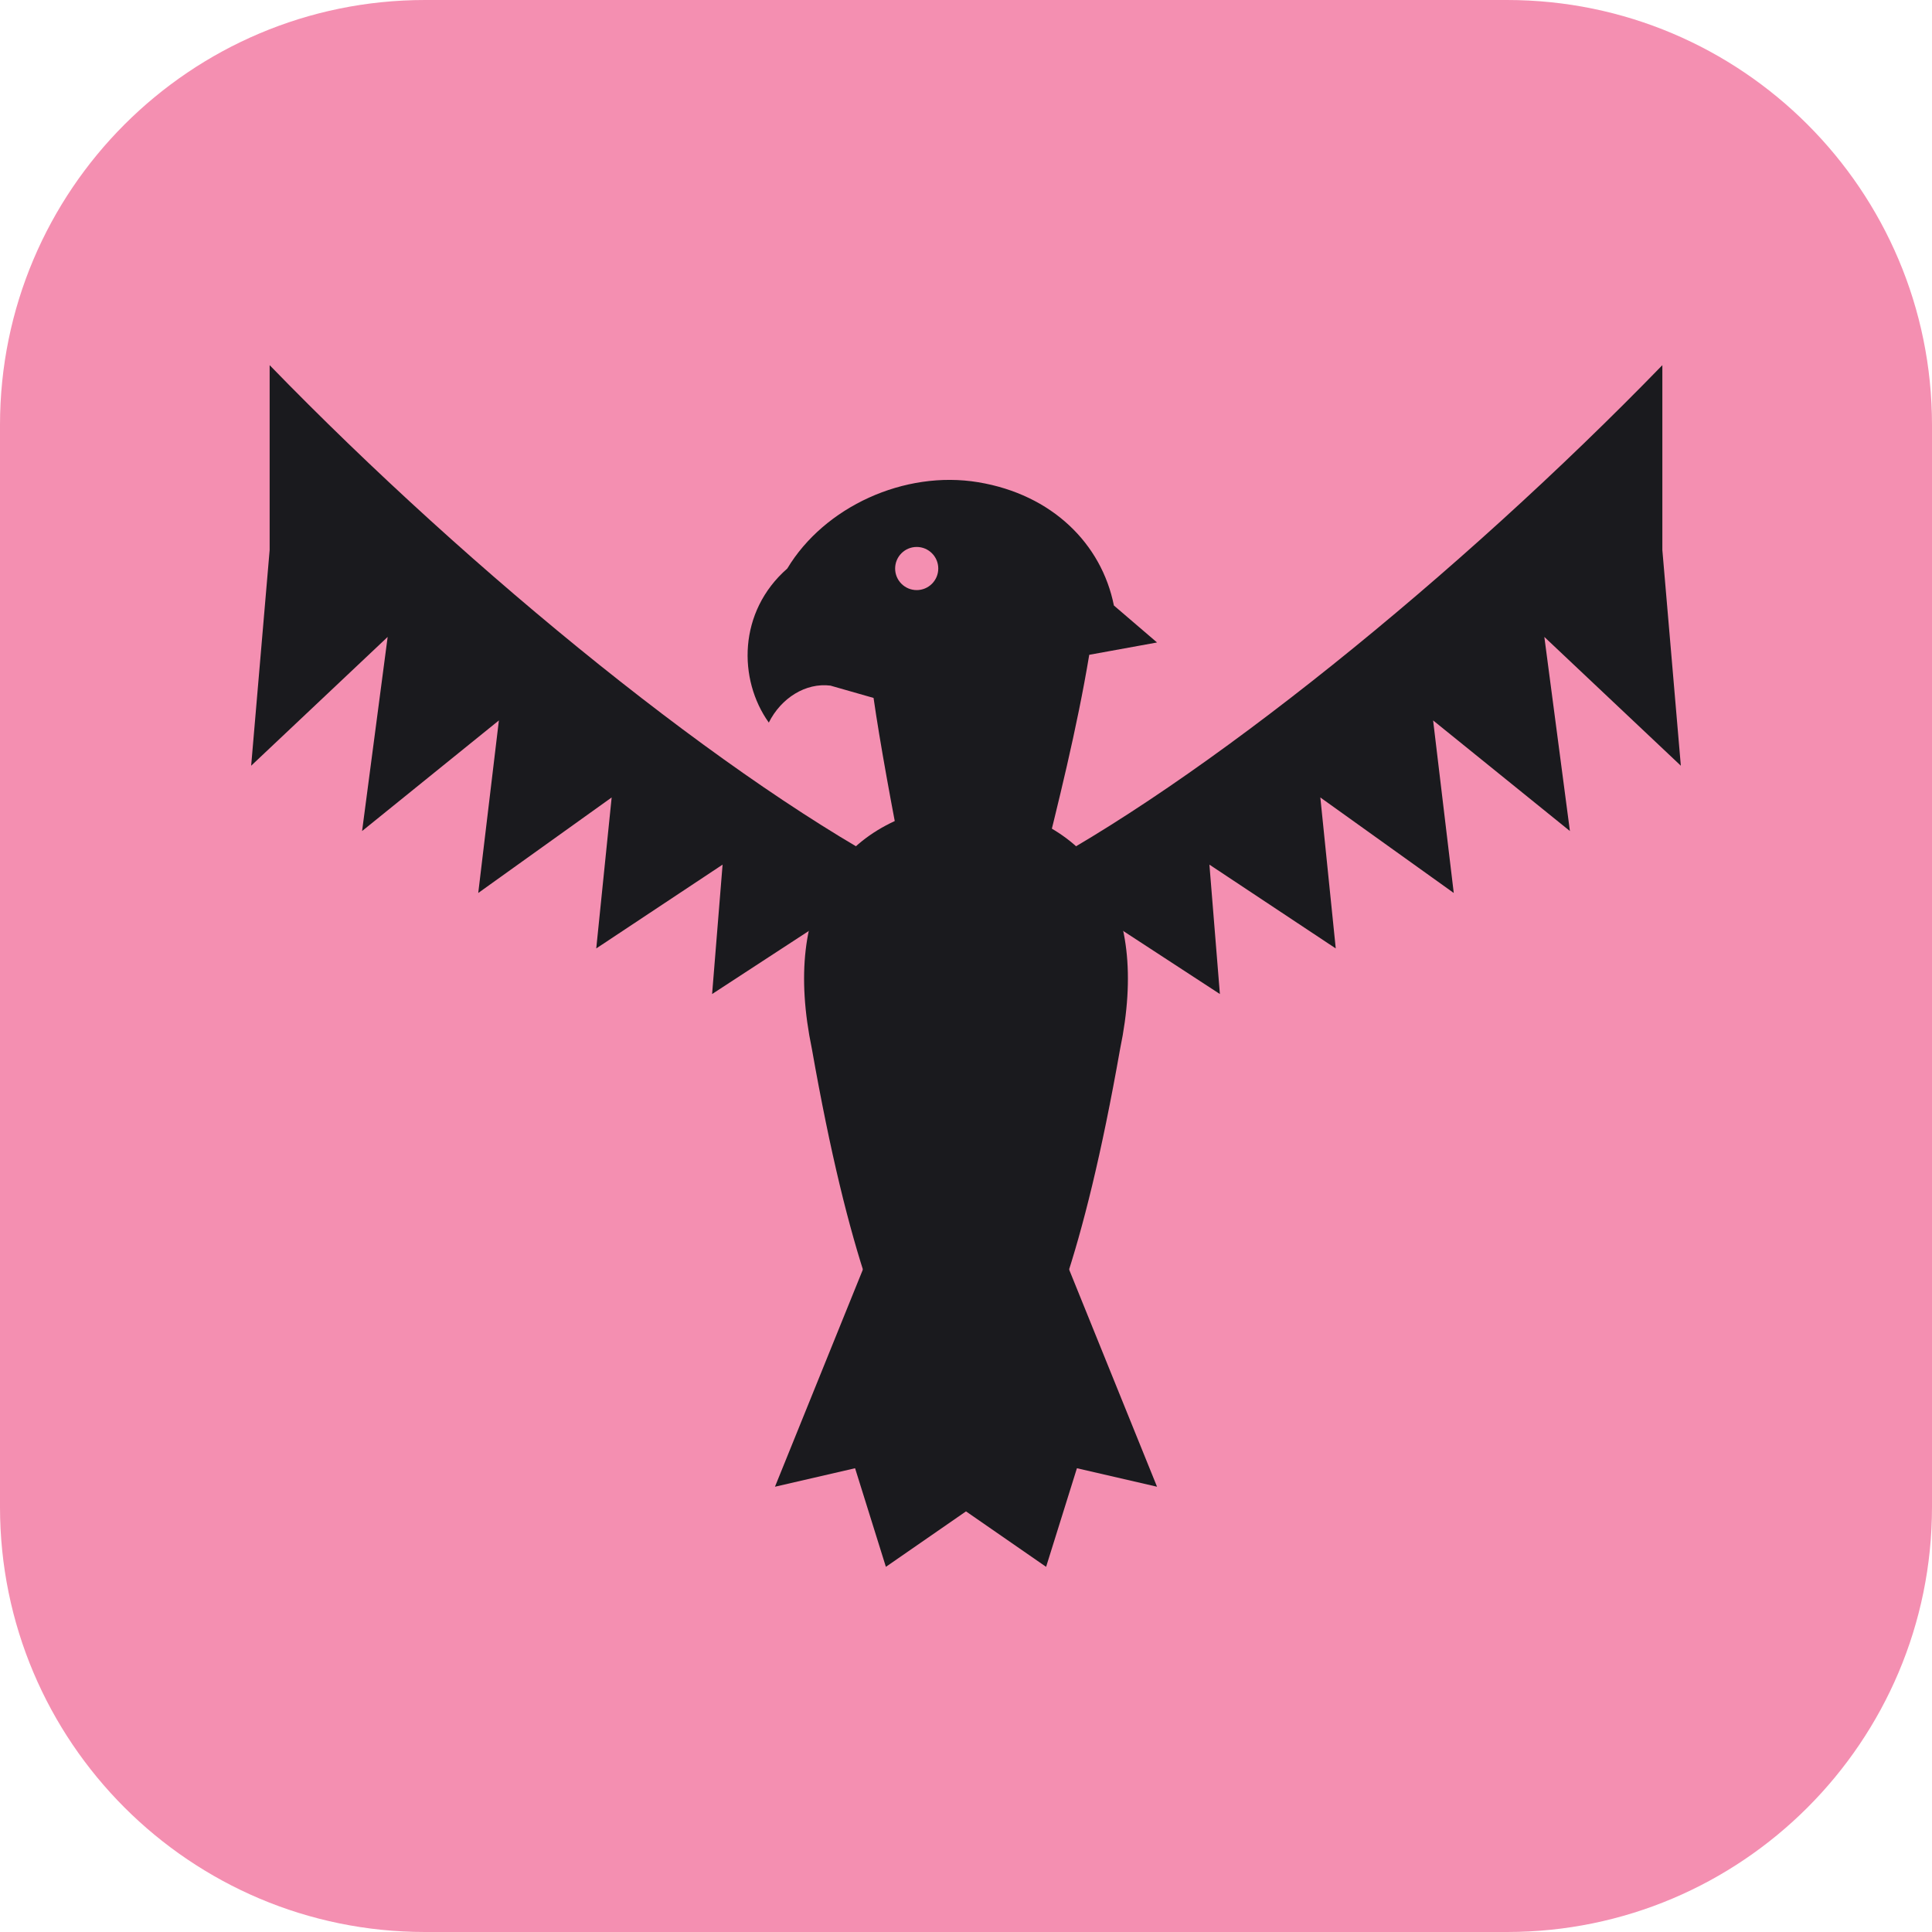
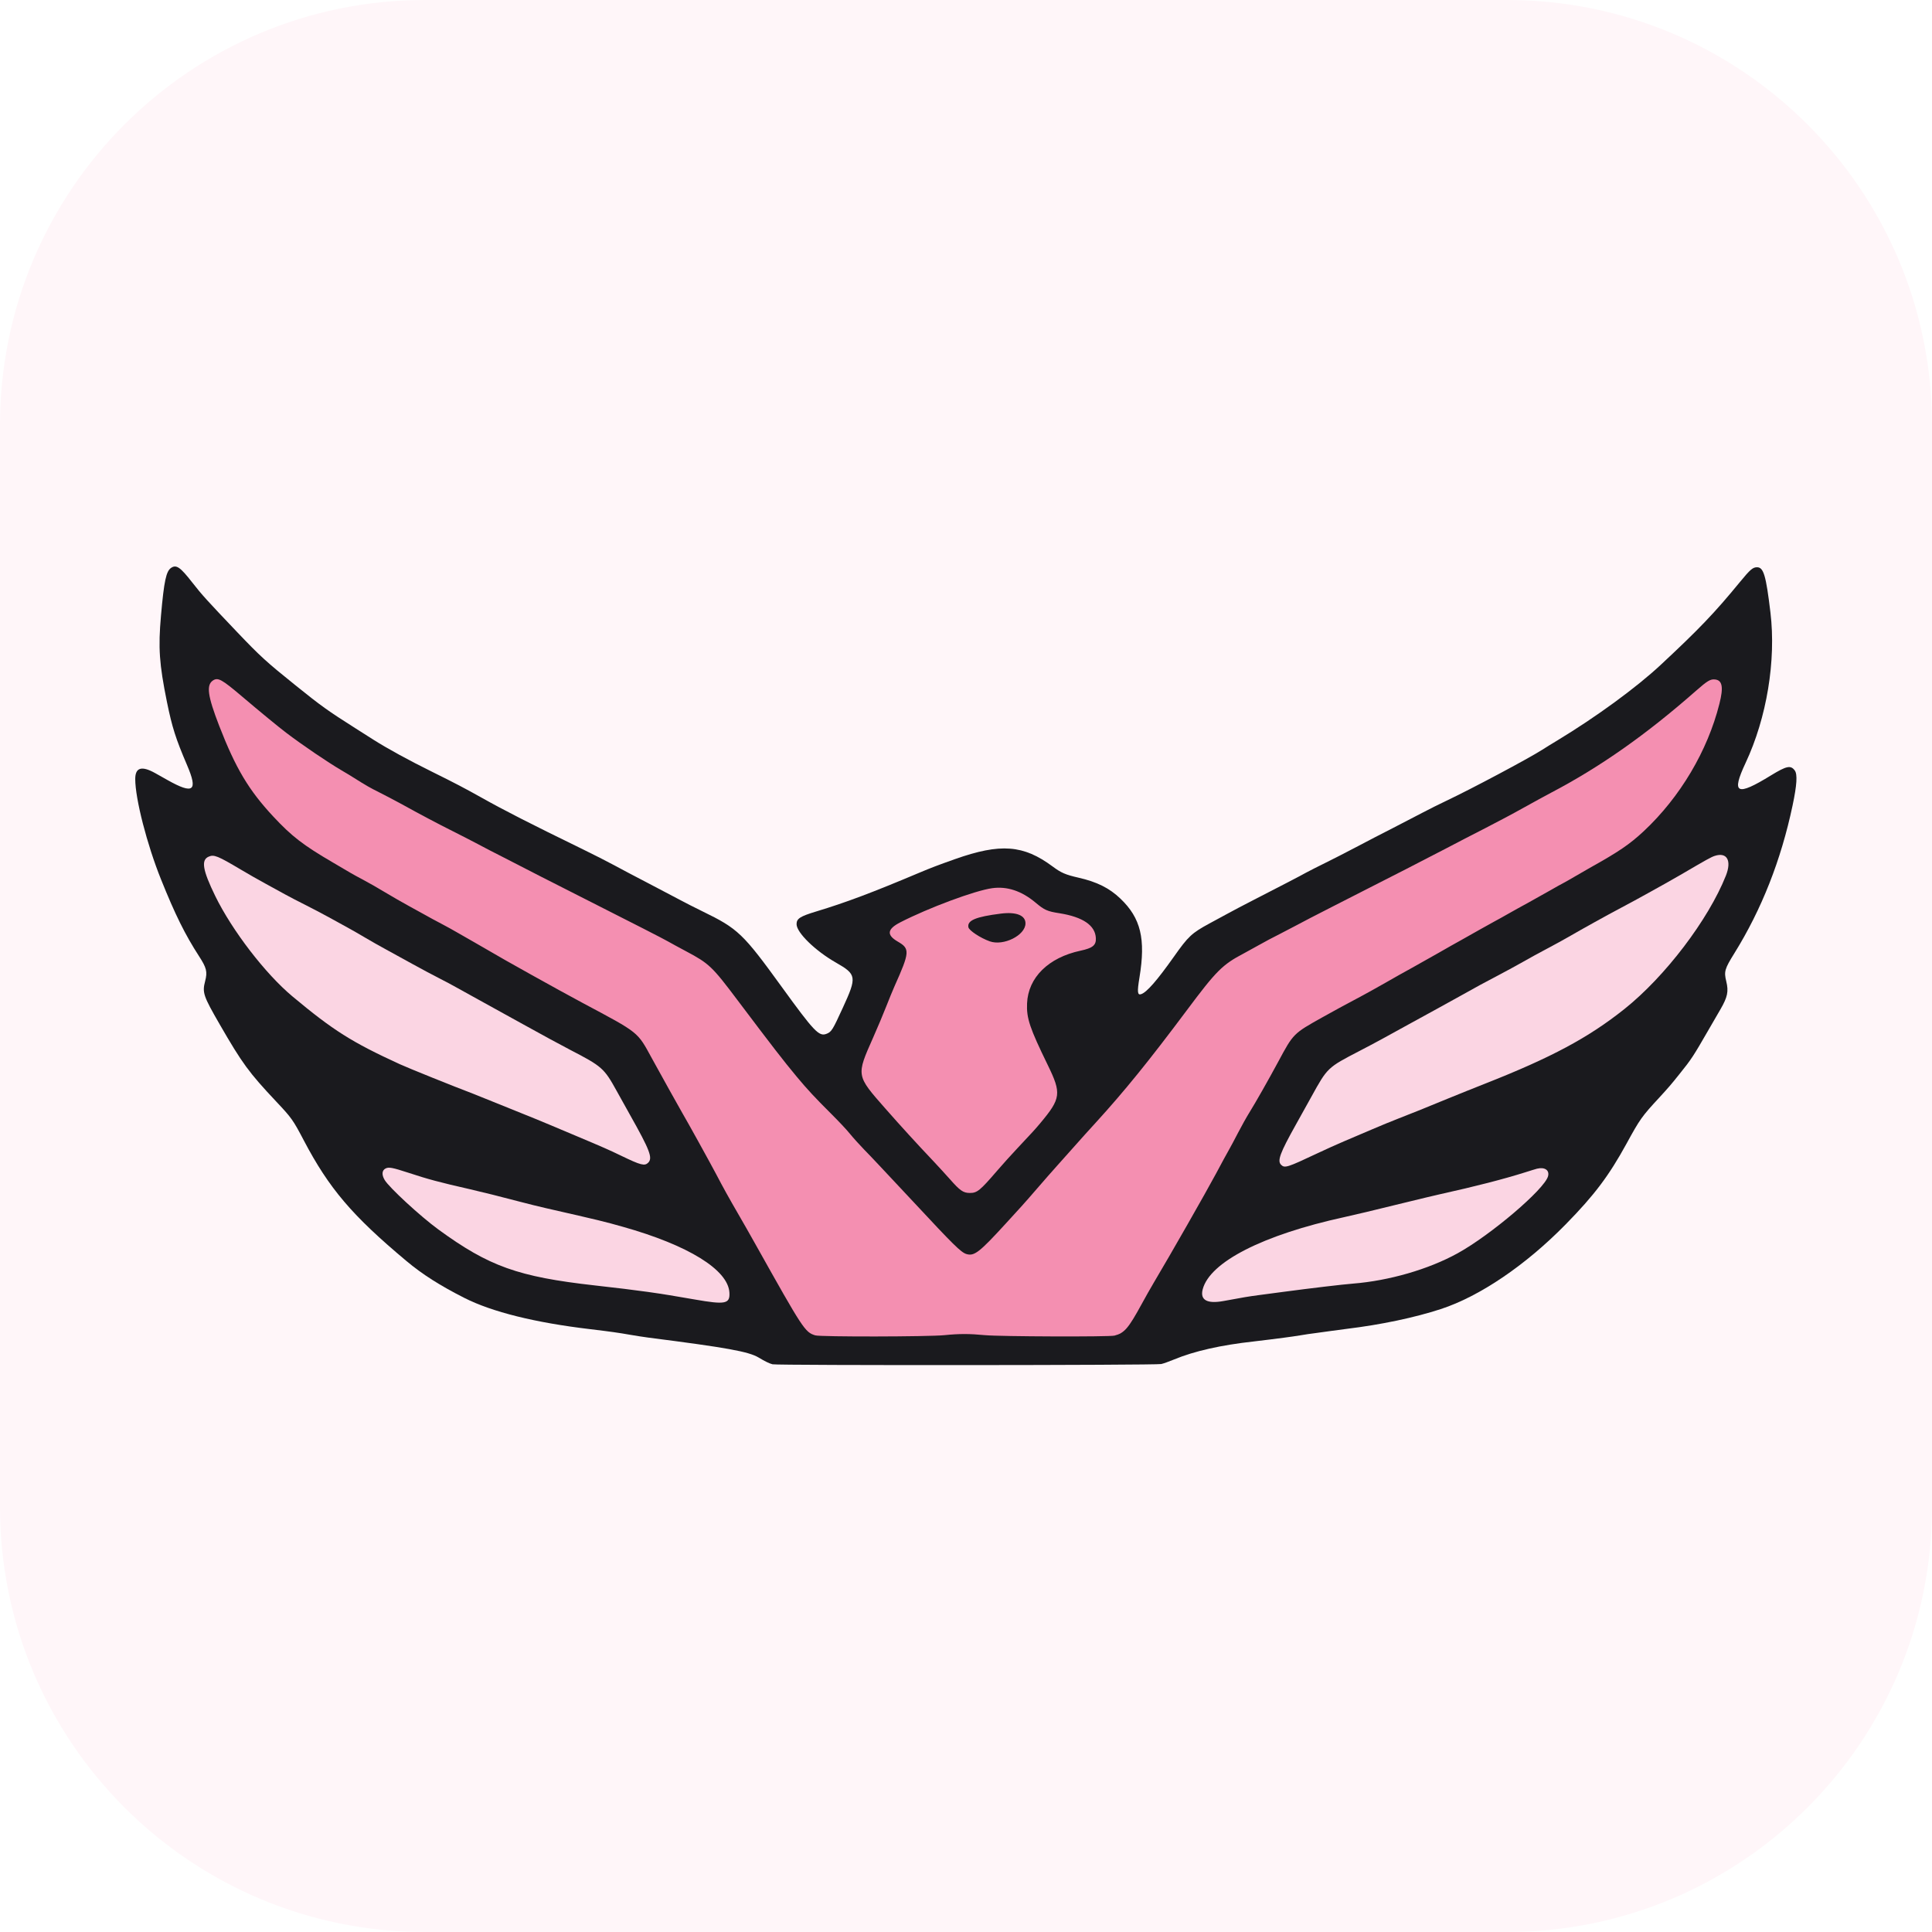
<svg xmlns="http://www.w3.org/2000/svg" viewBox="0 0 512 512">
-   <rect width="512" height="512" rx="112.64" fill="#f48fb1" />
-   <g transform="translate(256 256) scale(0.8165517) translate(-256 -235)">
-     <g fill="#1a1a1e">
-       <path id="wing" d="M238 206 C180 176 96 108 30 40 L30 100 L24 170 L68.3 128.2 L60 191.2 L104.4 155.3 L97.7 211.3 L141 180.3 L136 229.3 L177 202.1 L173.6 244.1 L211 219.7 L209.4 254.7 L242 232 Z" />
-       <use href="#wing" transform="translate(512 0) scale(-1 1)" />
-       <path d="M256 182 C296 186 316 214 306 262 C300 296 294 320 288 338 L224 338 C218 320 212 296 206 262 C196 214 216 186 256 182 Z" />
-       <path d="M228 320 L284 320 L318 404 L292 398 L282 430 L256 412 L230 430 L220 398 L194 404 Z" />
-       <path d="M236 204 C232 184 228 162 226 148 L212 144 C204 143 196 148 192 156 C182 142 182 120 198 106 C210 86 236 74 260 78 C284 82 300 98 304 118 L318 130 L296 134 C292 158 286 182 280 206 Z" />
-     </g>
-     <circle cx="240" cy="106" r="7" fill="#f48fb1" />
+   <rect width="512" height="512" rx="112.64" fill="#fff6f9" />
+   <g transform="translate(256 256) scale(0.13565) translate(-1674 -858)">
+     <path fill="#1a1a1e" d="M 121.4 80.0 C 111.4 86.4, 107.3 105.4, 101.3 173.5 C 95.7 236.6, 97.9 267.8, 112.9 342 C 123.1 391.9, 130.0 413.6, 152.2 465.5 C 174.0 516.3, 164.9 523.3, 114.0 494.7 C 106.0 490.2, 95.2 484.1, 90 481.2 C 63.5 466.4, 51 470.1, 51 492.8 C 51 531.2, 73.9 620.6, 101.4 688.9 C 129.0 757.7, 148.5 796.9, 175.4 838.5 C 190.4 861.6, 192.3 869.2, 187.6 887.4 C 181.7 909.9, 183.8 916.2, 216.0 972 C 260.2 1048.6, 272.8 1065.8, 326.3 1122.7 C 356.5 1154.7, 359.4 1158.9, 380.2 1198.5 C 429.6 1292.6, 474.8 1345.7, 581.0 1434.5 C 611.9 1460.4, 646.2 1482.2, 694.1 1506.5 C 748.0 1533.8, 832.0 1554.7, 939 1567.4 C 979.8 1572.3, 995.4 1574.5, 1018 1578.5 C 1028.7 1580.4, 1044.7 1582.8, 1053.5 1584.0 C 1206.9 1603.6, 1249.6 1611.3, 1269.0 1623.0 C 1281.1 1630.3, 1289.7 1634.5, 1296 1636.1 C 1305.7 1638.5, 2044.7 1638.1, 2055.5 1635.6 C 2059.9 1634.6, 2071.1 1630.6, 2080.5 1626.7 C 2120.0 1610.3, 2171.8 1598.6, 2236.2 1591.5 C 2248.7 1590.1, 2263.6 1588.3, 2269.2 1587.5 C 2274.8 1586.7, 2287.1 1585.1, 2296.4 1584.0 C 2305.8 1582.8, 2319.7 1580.8, 2327.4 1579.5 C 2335.1 1578.1, 2348.9 1576.1, 2358 1575.0 C 2367.0 1573.8, 2380.4 1572.0, 2387.7 1570.9 C 2394.9 1569.8, 2408.4 1568.1, 2417.7 1566.9 C 2485.2 1558.7, 2550.1 1545.0, 2601.4 1528.3 C 2677.7 1503.4, 2767.6 1442.4, 2846.0 1362.3 C 2901.6 1305.6, 2930.0 1267.9, 2964.4 1205.1 C 2990.7 1157.0, 2994.3 1151.9, 3028.5 1115 C 3046.6 1095.3, 3051.6 1089.5, 3068.5 1068.3 C 3091.2 1040.1, 3095.2 1033.9, 3123.7 984.4 C 3134.2 966.3, 3145.1 947.4, 3148.0 942.5 C 3161.8 918.6, 3164.1 907.7, 3159.3 888.1 C 3154.6 868.9, 3156.1 863.7, 3175.0 833.3 C 3228.4 747.4, 3266.3 651.1, 3288.8 544.5 C 3297.3 504.4, 3298.6 483.4, 3293.1 476.0 C 3285.2 465.3, 3277.1 467.0, 3246.8 485.5 C 3179.2 527.1, 3168.6 521.9, 3197.1 461.1 C 3238.4 373.0, 3256.8 261.5, 3245.6 167.5 C 3236.9 94.8, 3232.2 79, 3219.4 79 C 3211.2 79, 3206.2 83.2, 3186.0 107.8 C 3136.5 168.2, 3105.8 200.2, 3031 269.9 C 2983.4 314.2, 2905.2 371.4, 2829.5 417.2 C 2819.0 423.5, 2805.5 431.8, 2799.5 435.7 C 2772.0 453.2, 2661.5 512.0, 2612.5 535.2 C 2599.3 541.4, 2578.8 551.7, 2567 557.9 C 2555.1 564.2, 2528.6 577.9, 2508 588.5 C 2487.3 599.0, 2454.7 615.9, 2435.5 626.1 C 2416.2 636.3, 2389.3 650.0, 2375.7 656.7 C 2362.2 663.3, 2345.7 671.7, 2339.2 675.2 C 2326.5 682.3, 2292.9 699.7, 2237 728.4 C 2217.4 738.5, 2193.8 750.8, 2184.5 756.0 C 2175.1 761.1, 2159.6 769.5, 2150.0 774.7 C 2114.8 793.8, 2108.4 799.8, 2079.9 840.2 C 2047.1 886.5, 2027.1 909.4, 2016.2 913.0 C 2008.9 915.5, 2008.2 908.8, 2012.9 880.4 C 2025.3 805.0, 2015.5 764.4, 1975.7 726.4 C 1954.2 705.8, 1929.8 693.6, 1893.6 685.4 C 1868.2 679.6, 1859.8 675.9, 1843.4 663.7 C 1786.2 621.2, 1741.5 617.8, 1652.5 649.2 C 1618.4 661.3, 1606.3 665.9, 1582.5 675.9 C 1489.8 715.0, 1439.4 733.9, 1381.6 751.4 C 1349.6 761.1, 1343 765.4, 1343 776.3 C 1343 792.7, 1379.3 828.2, 1420.0 851.4 C 1460.4 874.5, 1461.1 879.2, 1433.4 939.5 C 1413.4 983.2, 1411.2 986.8, 1401.2 990.6 C 1386.8 996.1, 1377.1 985.9, 1314.5 899.5 C 1238.2 794.2, 1228.7 785.1, 1159.3 751.3 C 1145.1 744.4, 1124.9 734.1, 1114.5 728.5 C 1104.0 722.9, 1076.2 708.3, 1052.7 696.0 C 1029.1 683.8, 999.4 668.1, 986.6 661.1 C 973.8 654.2, 945.8 639.9, 924.4 629.5 C 821.0 579.1, 771.9 554.0, 726.5 528.5 C 696.0 511.4, 674.1 499.9, 632 479.1 C 585.9 456.4, 543.9 433.4, 516 415.7 C 504.7 408.5, 488.9 398.5, 480.9 393.4 C 427.3 359.4, 414.3 350.1, 364.5 310.0 C 306.8 263.6, 295.4 253.2, 250.1 205.7 C 190.7 143.3, 181.4 133.1, 162.2 108.5 C 139.1 78.9, 131.4 73.5, 121.4 80.0 M 1910.4 899.3 C 1870.5 909.0, 1867.8 955.5, 1903.9 1011.7 C 1913.8 1027.2, 1924.0 1032.3, 1935.5 1027.5 C 1947.6 1022.5, 1991.8 964.7, 1997.5 946.5 C 2002.5 930.8, 2001.3 926.8, 1991.2 924.9 C 1980.9 923.0, 1973.2 919.9, 1962.3 913.2 C 1939.8 899.3, 1925.9 895.6, 1910.4 899.3" />
+     <path fill-rule="evenodd" fill="#f48fb1" d="M 202.8 300.2 C 189.5 309.1, 192.4 330.2, 214.9 388.5 C 247.2 471.7, 272.6 514.4, 320.7 566 C 357.0 604.9, 379.2 622.0, 437.3 655.9 C 452.7 664.8, 468.2 674.0, 471.8 676.2 C 475.5 678.4, 486.6 684.5, 496.5 689.7 C 506.4 694.9, 525.5 705.8, 539 714.0 C 552.4 722.1, 573.6 734.2, 586 741.0 C 598.3 747.7, 613 755.8, 618.5 758.9 C 624 762.1, 637.5 769.4, 648.6 775.2 C 659.6 781.0, 673.6 788.7, 679.6 792.3 C 685.5 795.8, 700.8 804.6, 713.5 811.7 C 726.1 818.8, 739.6 826.6, 743.5 829 C 763.3 841.1, 881.0 906.7, 925.5 930.4 C 1036.4 989.6, 1031.6 985.8, 1060.4 1038.5 C 1079.7 1073.6, 1112.7 1133.0, 1119.4 1144.5 C 1130.1 1162.6, 1174.4 1242.9, 1185.7 1264.3 C 1199.7 1291.1, 1211.1 1311.6, 1229.6 1343.5 C 1237.3 1356.7, 1252.3 1383.0, 1262.9 1402 C 1356.0 1568.2, 1359.4 1573.4, 1379.5 1579.6 C 1389.6 1582.7, 1599.8 1582.4, 1632.1 1579.2 C 1660.8 1576.3, 1680.6 1576.3, 1710.8 1579.2 C 1740.5 1582.0, 1953.2 1582.7, 1964 1580.1 C 1983.4 1575.2, 1991.2 1566.1, 2017.4 1518.1 C 2024.4 1505.3, 2034.9 1486.6, 2040.9 1476.6 C 2075.2 1418.9, 2142.1 1301.5, 2162.5 1263.5 C 2173.0 1243.7, 2184.3 1223, 2187.5 1217.5 C 2190.7 1212, 2198.7 1196.9, 2205.4 1184 C 2212.1 1171.0, 2222.3 1152.8, 2228.1 1143.5 C 2240.5 1123.4, 2264.0 1082.1, 2284.0 1045 C 2313.6 989.9, 2313.4 990.1, 2370.0 958.4 C 2394.3 944.8, 2409.4 936.6, 2450.5 914.7 C 2458.7 910.3, 2477.8 899.6, 2493 891.0 C 2508.1 882.3, 2531.7 869.0, 2545.5 861.5 C 2559.2 853.9, 2582.4 840.8, 2597 832.5 C 2611.5 824.1, 2632.2 812.4, 2643 806.5 C 2653.7 800.5, 2670.1 791.3, 2679.5 785.9 C 2688.8 780.6, 2701 773.9, 2706.5 770.9 C 2712 768.0, 2724.1 761.3, 2733.5 755.9 C 2742.8 750.6, 2760.6 740.7, 2773 734.0 C 2785.3 727.2, 2804.3 716.6, 2815.1 710.4 C 2826.0 704.1, 2837.5 697.7, 2840.9 696.0 C 2844.2 694.3, 2854.1 688.7, 2862.9 683.5 C 2871.7 678.3, 2885.1 670.6, 2892.7 666.3 C 2949.4 634.7, 2970.7 620.1, 2998 594.7 C 3069.0 528.3, 3122.8 437.8, 3145.9 345.7 C 3154.2 313.1, 3151.6 299.6, 3137.1 298.2 C 3128.2 297.3, 3122.3 300.9, 3100 320.5 C 3002.8 406.0, 2913.0 469.1, 2817.7 519.1 C 2806.0 525.3, 2781.6 538.6, 2763.5 548.7 C 2745.4 558.9, 2711.2 577.1, 2687.5 589.2 C 2663.8 601.3, 2630.5 618.5, 2613.5 627.5 C 2571.8 649.3, 2513.3 679.3, 2393.5 740.2 C 2360.5 757.0, 2327.6 774.0, 2320.5 778.0 C 2313.3 781.9, 2297.8 790.0, 2286 796.0 C 2274.1 801.9, 2256.6 811.2, 2247 816.7 C 2237.3 822.1, 2223.6 829.7, 2216.5 833.5 C 2175.0 855.3, 2163.1 867.2, 2105.4 944.5 C 2031.1 1043.9, 1983.5 1102.6, 1927.5 1164 C 1914.2 1178.5, 1896.1 1198.6, 1887.4 1208.5 C 1878.6 1218.4, 1863.3 1235.5, 1853.4 1246.6 C 1843.4 1257.7, 1825.6 1278.0, 1813.9 1291.6 C 1802.1 1305.3, 1788.0 1321.4, 1782.4 1327.5 C 1776.9 1333.5, 1763.3 1348.4, 1752.3 1360.5 C 1699.9 1417.8, 1690.0 1425.5, 1674.5 1420.6 C 1664.1 1417.3, 1648.8 1402.2, 1571.9 1319.5 C 1560.2 1306.8, 1542.9 1288.4, 1533.5 1278.5 C 1524.1 1268.6, 1510.6 1254.2, 1503.5 1246.5 C 1496.3 1238.8, 1483.3 1225.0, 1474.4 1216 C 1465.6 1206.9, 1453.4 1193.4, 1447.4 1186 C 1441 1178.0, 1425.4 1161.4, 1409.4 1145.5 C 1378.9 1115.1, 1364.1 1099.2, 1343.5 1074.5 C 1316.8 1042.4, 1296.5 1016.1, 1228.2 925.5 C 1178.0 858.7, 1172.2 853.2, 1127.3 829.3 C 1114.2 822.4, 1098.3 813.7, 1092 810.1 C 1080.1 803.4, 1035.9 780.8, 903 713.5 C 860.3 691.9, 815.5 669.1, 803.4 662.7 C 791.3 656.4, 773.1 647.0, 762.9 641.9 C 752.8 636.9, 734.1 627.2, 721.5 620.4 C 708.8 613.7, 685.9 601.9, 670.5 594.2 C 643.2 580.6, 607.5 561.7, 568 539.9 C 557.2 534.0, 539.3 524.6, 528.1 519.0 C 509.1 509.5, 502.3 505.6, 477.9 490.2 C 472.7 486.9, 461.9 480.3, 453.9 475.7 C 426.7 459.7, 378.0 426.7, 346 402.4 C 331.7 391.6, 294.2 360.8, 259.7 331.5 C 220.1 297.9, 212.6 293.7, 202.8 300.2 M 1725 706.0 C 1691.6 710.6, 1601.2 744.2, 1546.0 772.5 C 1519.9 785.8, 1518.3 797.3, 1540.7 810.3 C 1564.8 824.2, 1564.3 830.7, 1534.2 897.9 C 1530.7 905.8, 1523.4 923.6, 1518.0 937.4 C 1512.6 951.2, 1501.2 978.4, 1492.5 998 C 1459.4 1072.6, 1459.2 1071.4, 1516.1 1136.1 C 1546.4 1170.6, 1580.2 1207.6, 1609.5 1238.4 C 1619.9 1249.5, 1634.6 1265.5, 1642.2 1274.1 C 1662.3 1297.0, 1668.7 1301.4, 1681.5 1301.4 C 1695.7 1301.5, 1701.4 1296.8, 1734.8 1258 C 1745.5 1245.6, 1763.7 1225.3, 1775.4 1213 C 1804.1 1182.5, 1809.3 1176.8, 1818.9 1165.3 C 1859.7 1116.6, 1860.9 1107.1, 1833.5 1051 C 1798.5 979.2, 1792.0 960.0, 1793.3 931 C 1795.4 880.5, 1835.0 841.5, 1897.7 828.1 C 1921.6 823.0, 1928.4 817.4, 1927.7 803.5 C 1926.5 778.6, 1902.3 762.2, 1856.5 754.9 C 1832.9 751.3, 1827.0 748.6, 1809.9 734.2 C 1782.6 711.3, 1754.3 701.9, 1725 706.0 M 1742.5 755.6 C 1693.0 761.8, 1676.1 768.9, 1678.7 782.3 C 1679.9 788.6, 1702.1 803.3, 1720.4 809.8 C 1747.2 819.4, 1789.9 798.1, 1790.2 775.0 C 1790.5 759.2, 1772.5 751.9, 1742.5 755.6" />
+     <path fill="#fbd5e3" d="M 3137 642.8 C 3129.6 645.2, 3121.6 649.7, 3070 679.9 C 3063.6 683.6, 3050.4 691.2, 3040.5 696.7 C 3030.6 702.2, 3013.0 712.0, 3001.5 718.4 C 2989.9 724.9, 2968.3 736.6, 2953.5 744.4 C 2925.9 759.0, 2879.6 784.7, 2851.2 801.1 C 2842.6 806.1, 2824.0 816.3, 2810 823.7 C 2795.9 831.1, 2774.3 842.9, 2762 850.0 C 2749.6 857.0, 2729.8 867.8, 2718 874.0 C 2688.6 889.4, 2666.0 901.6, 2643.5 914.4 C 2633.0 920.3, 2611.2 932.4, 2595 941.2 C 2578.7 950.0, 2555.3 962.9, 2543 969.7 C 2496.9 995.3, 2469.2 1010.3, 2442.7 1024.0 C 2380.1 1056.5, 2380.2 1056.4, 2348.7 1113.5 C 2340.2 1128.9, 2326.6 1153.4, 2318.4 1168 C 2287.4 1223.4, 2281.8 1238.6, 2289.5 1246.3 C 2296.6 1253.4, 2301.4 1251.8, 2361 1223.7 C 2376.6 1216.3, 2399.8 1205.9, 2412.5 1200.5 C 2425.1 1195.1, 2449.2 1184.9, 2466 1177.7 C 2482.7 1170.5, 2506.6 1160.7, 2519 1155.9 C 2543.6 1146.4, 2565.9 1137.4, 2617 1116.4 C 2635.4 1108.9, 2667.3 1096.0, 2688 1087.9 C 2817.5 1036.9, 2890.0 998.1, 2960.5 941.9 C 3039.9 878.6, 3124.3 767.6, 3158.5 681.6 C 3170.2 652.1, 3160.8 635.2, 3137 642.8 M 194.4 644.4 C 179.3 650.9, 182.6 670.7, 207.4 721.5 C 240.4 788.9, 305.3 873.3, 358.0 917.3 C 437.8 983.9, 473.8 1006.7, 568 1049.9 C 584.4 1057.4, 671.6 1092.6, 712 1107.9 C 719.4 1110.8, 736.7 1117.7, 750.5 1123.4 C 764.2 1129.0, 788.3 1138.8, 804 1145.0 C 819.6 1151.2, 844.6 1161.4, 859.5 1167.7 C 874.3 1174.0, 897.7 1183.8, 911.5 1189.6 C 966.6 1212.8, 975.5 1216.7, 1001 1229.0 C 1038.7 1247.2, 1046.2 1249.1, 1053.1 1242.3 C 1062.3 1233.1, 1056.5 1217.9, 1017.4 1148.5 C 1008.8 1133.1, 997.1 1112.1, 991.5 1102 C 967.1 1057.7, 962.9 1054.0, 900.5 1021.7 C 885.1 1013.8, 844.1 991.5, 809.5 972.3 C 774.8 953.0, 735.2 931.1, 721.5 923.7 C 707.7 916.2, 689.3 906.0, 680.5 901.0 C 671.7 896.0, 655.5 887.3, 644.5 881.8 C 633.5 876.2, 609.6 863.5, 591.5 853.5 C 573.3 843.5, 549.9 830.6, 539.5 824.9 C 529.0 819.3, 511.2 809.1, 500 802.5 C 488.7 795.8, 473.4 787.0, 466 783.0 C 458.5 778.9, 441.9 769.8, 429.1 762.7 C 416.3 755.7, 395.0 744.5, 381.8 737.9 C 368.6 731.3, 351.7 722.5, 344.1 718.3 C 336.6 714.1, 319.8 704.9, 306.7 697.8 C 293.7 690.8, 271.4 678.1, 257.2 669.6 C 211.9 642.7, 204.8 639.8, 194.4 644.4 M 540.0 1253.6 C 532.9 1257.3, 532.2 1265.7, 538.2 1275.9 C 546.8 1290.6, 608.1 1347.1, 643.3 1372.8 C 742.0 1444.8, 798.9 1465.2, 948.5 1482.0 C 1037.6 1492.0, 1071.1 1496.7, 1144 1509.5 C 1204.0 1520.0, 1213.1 1518.2, 1211.8 1496.0 C 1209.2 1451.5, 1131.6 1403.5, 1003.7 1367.5 C 965.6 1356.8, 962.1 1355.9, 852.1 1330.8 C 839.8 1328.0, 818.0 1322.6, 803.6 1318.8 C 765.0 1308.6, 729.3 1299.7, 704.5 1294.0 C 646.2 1280.8, 622.1 1274.3, 584 1261.7 C 553.4 1251.7, 546.3 1250.4, 540.0 1253.6 M 2789.5 1254.0 C 2787.3 1254.6, 2777.2 1257.6, 2767.0 1260.9 C 2725.0 1274.2, 2669.6 1288.5, 2599.5 1304.0 C 2589.6 1306.2, 2558.7 1313.6, 2531 1320.4 C 2463.4 1337.0, 2437.4 1343.2, 2413 1348.6 C 2254.1 1383.3, 2150.3 1436.3, 2136.4 1489.7 C 2131.0 1510.6, 2145.0 1518.4, 2177.1 1512.5 C 2217.1 1505.1, 2225.4 1503.7, 2246.5 1500.9 C 2259.1 1499.3, 2281.2 1496.3, 2295.5 1494.4 C 2345.6 1487.7, 2411.3 1479.9, 2430 1478.5 C 2500.3 1472.9, 2577.3 1450.7, 2634.0 1419.5 C 2699.1 1383.7, 2804.3 1294.1, 2811.1 1268.7 C 2814.3 1256.9, 2804.6 1250.3, 2789.5 1254.0" />
  </g>
</svg>
